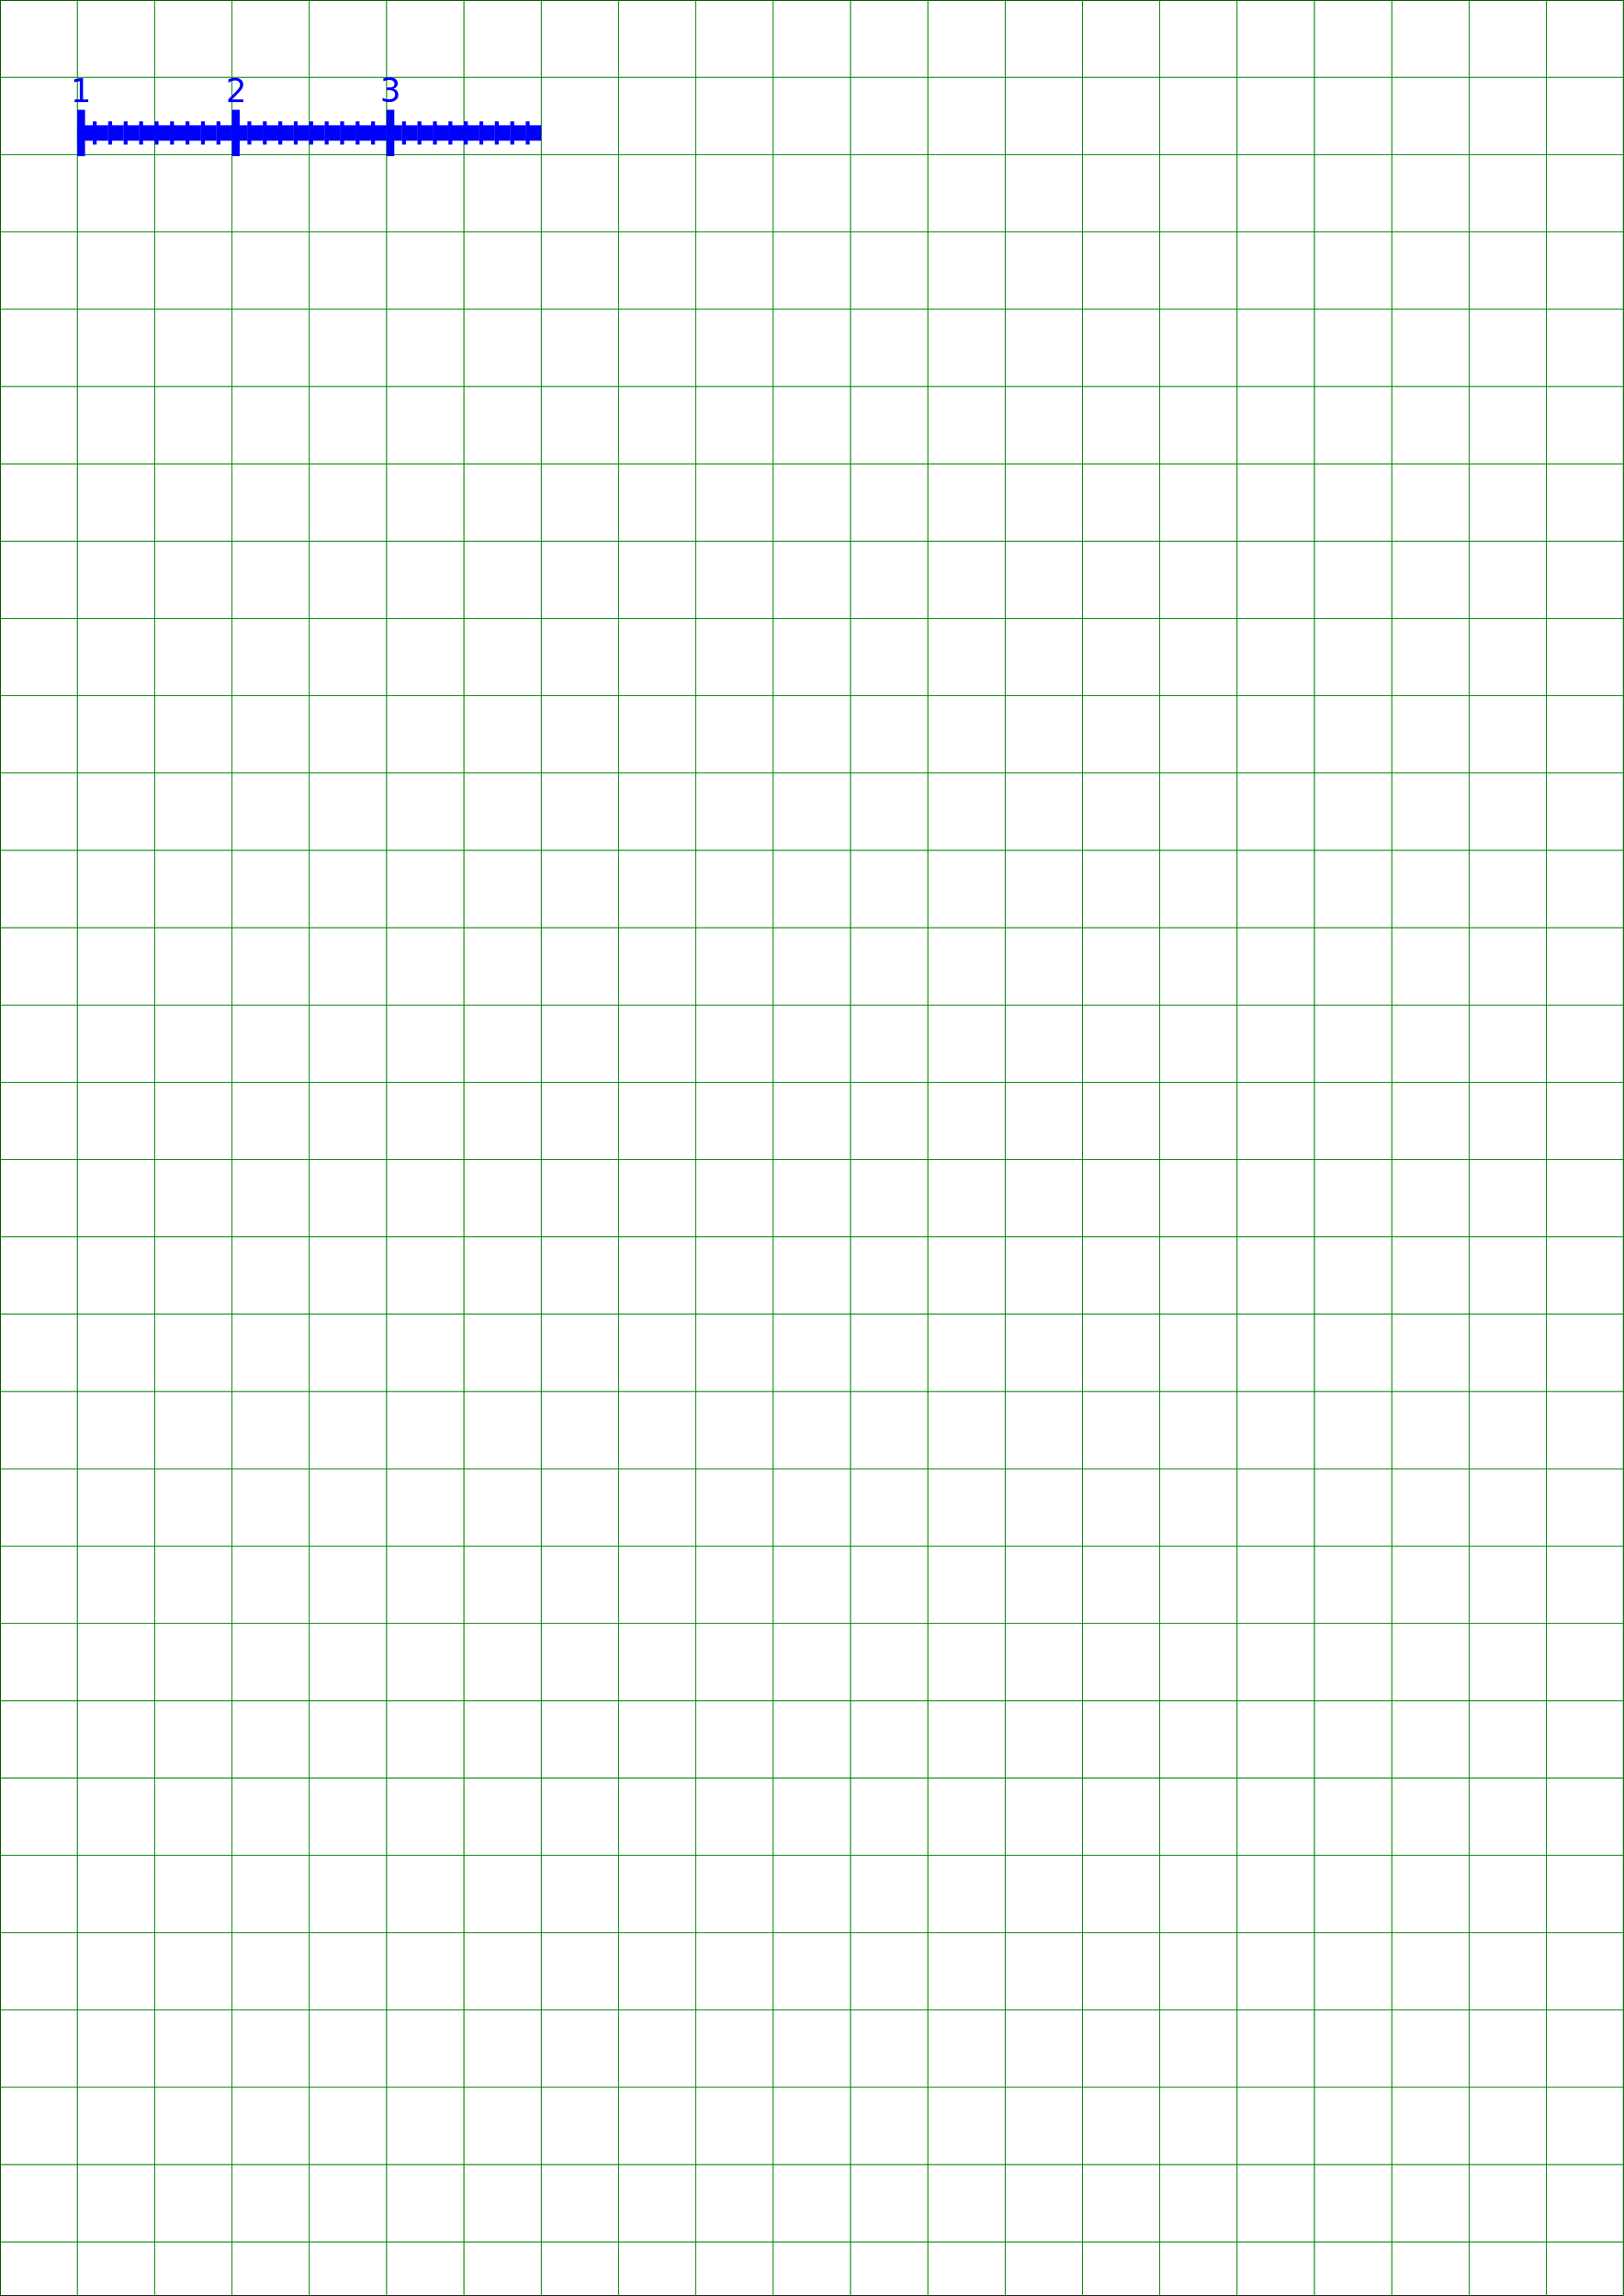
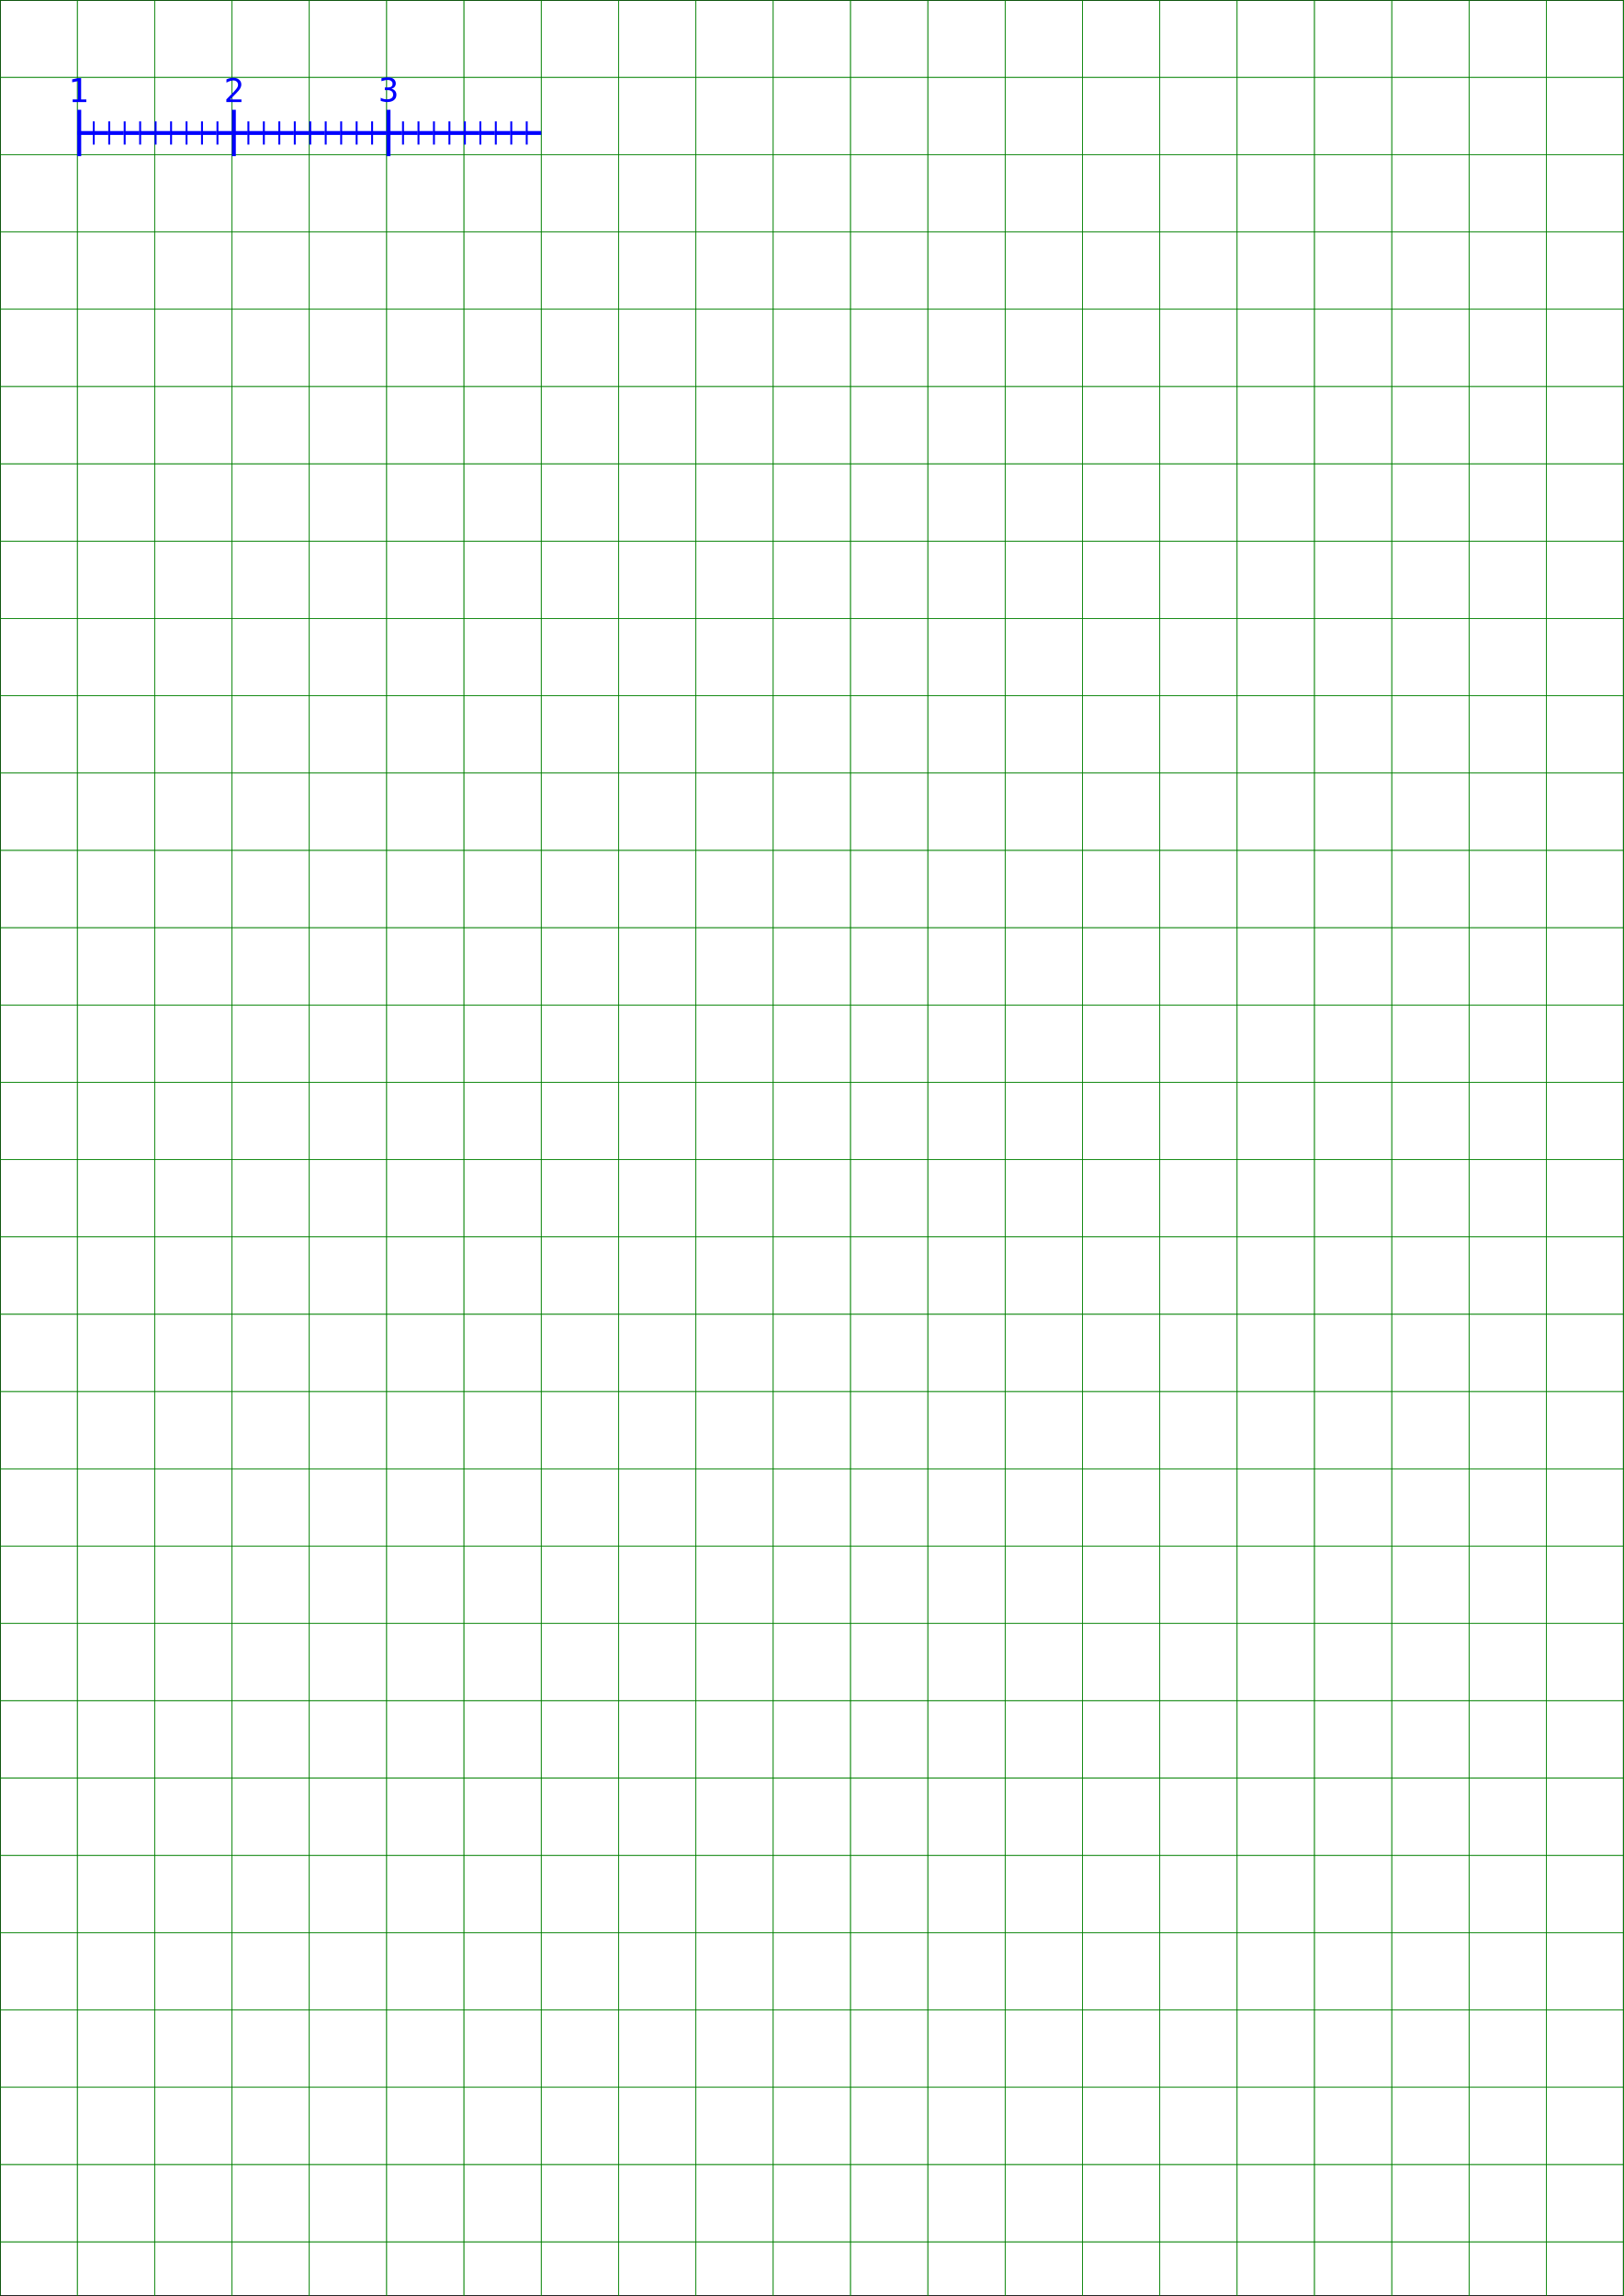
<svg xmlns="http://www.w3.org/2000/svg" viewBox="0 0 210 297" width="210mm" height="297mm">
  <g>
    <rect stroke="black" stroke-width="0.1" x="0.05" y="0.05" width="209.9" height="296.9" fill="white" />
  </g>
  <g>
    <line stroke="green" stroke-width="0.05" x1="0" y1="0" x2="210" y2="0" />
    <line stroke="green" stroke-width="0.05" x1="0" y1="10" x2="210" y2="10" />
    <line stroke="green" stroke-width="0.05" x1="0" y1="20" x2="210" y2="20" />
    <line stroke="green" stroke-width="0.05" x1="0" y1="30" x2="210" y2="30" />
    <line stroke="green" stroke-width="0.05" x1="0" y1="40" x2="210" y2="40" />
    <line stroke="green" stroke-width="0.05" x1="0" y1="50" x2="210" y2="50" />
    <line stroke="green" stroke-width="0.05" x1="0" y1="60" x2="210" y2="60" />
    <line stroke="green" stroke-width="0.05" x1="0" y1="70" x2="210" y2="70" />
    <line stroke="green" stroke-width="0.05" x1="0" y1="80" x2="210" y2="80" />
    <line stroke="green" stroke-width="0.05" x1="0" y1="90" x2="210" y2="90" />
    <line stroke="green" stroke-width="0.05" x1="0" y1="100" x2="210" y2="100" />
    <line stroke="green" stroke-width="0.05" x1="0" y1="110" x2="210" y2="110" />
    <line stroke="green" stroke-width="0.05" x1="0" y1="120" x2="210" y2="120" />
    <line stroke="green" stroke-width="0.05" x1="0" y1="130" x2="210" y2="130" />
    <line stroke="green" stroke-width="0.05" x1="0" y1="140" x2="210" y2="140" />
    <line stroke="green" stroke-width="0.05" x1="0" y1="150" x2="210" y2="150" />
    <line stroke="green" stroke-width="0.05" x1="0" y1="160" x2="210" y2="160" />
    <line stroke="green" stroke-width="0.05" x1="0" y1="170" x2="210" y2="170" />
    <line stroke="green" stroke-width="0.05" x1="0" y1="180" x2="210" y2="180" />
    <line stroke="green" stroke-width="0.05" x1="0" y1="190" x2="210" y2="190" />
    <line stroke="green" stroke-width="0.05" x1="0" y1="200" x2="210" y2="200" />
    <line stroke="green" stroke-width="0.05" x1="0" y1="210" x2="210" y2="210" />
    <line stroke="green" stroke-width="0.05" x1="0" y1="220" x2="210" y2="220" />
    <line stroke="green" stroke-width="0.05" x1="0" y1="230" x2="210" y2="230" />
    <line stroke="green" stroke-width="0.05" x1="0" y1="240" x2="210" y2="240" />
    <line stroke="green" stroke-width="0.05" x1="0" y1="250" x2="210" y2="250" />
    <line stroke="green" stroke-width="0.05" x1="0" y1="260" x2="210" y2="260" />
    <line stroke="green" stroke-width="0.05" x1="0" y1="270" x2="210" y2="270" />
    <line stroke="green" stroke-width="0.05" x1="0" y1="280" x2="210" y2="280" />
    <line stroke="green" stroke-width="0.05" x1="0" y1="290" x2="210" y2="290" />
    <line stroke="green" stroke-width="0.05" x1="0" y1="0" x2="0" y2="297" />
    <line stroke="green" stroke-width="0.05" x1="10" y1="0" x2="10" y2="297" />
    <line stroke="green" stroke-width="0.05" x1="20" y1="0" x2="20" y2="297" />
    <line stroke="green" stroke-width="0.05" x1="30" y1="0" x2="30" y2="297" />
    <line stroke="green" stroke-width="0.05" x1="40" y1="0" x2="40" y2="297" />
    <line stroke="green" stroke-width="0.05" x1="50" y1="0" x2="50" y2="297" />
    <line stroke="green" stroke-width="0.05" x1="60" y1="0" x2="60" y2="297" />
    <line stroke="green" stroke-width="0.05" x1="70" y1="0" x2="70" y2="297" />
    <line stroke="green" stroke-width="0.05" x1="80" y1="0" x2="80" y2="297" />
    <line stroke="green" stroke-width="0.05" x1="90" y1="0" x2="90" y2="297" />
    <line stroke="green" stroke-width="0.05" x1="100" y1="0" x2="100" y2="297" />
    <line stroke="green" stroke-width="0.05" x1="110" y1="0" x2="110" y2="297" />
    <line stroke="green" stroke-width="0.05" x1="120" y1="0" x2="120" y2="297" />
    <line stroke="green" stroke-width="0.05" x1="130" y1="0" x2="130" y2="297" />
    <line stroke="green" stroke-width="0.05" x1="140" y1="0" x2="140" y2="297" />
    <line stroke="green" stroke-width="0.05" x1="150" y1="0" x2="150" y2="297" />
    <line stroke="green" stroke-width="0.05" x1="160" y1="0" x2="160" y2="297" />
    <line stroke="green" stroke-width="0.05" x1="170" y1="0" x2="170" y2="297" />
    <line stroke="green" stroke-width="0.05" x1="180" y1="0" x2="180" y2="297" />
    <line stroke="green" stroke-width="0.05" x1="190" y1="0" x2="190" y2="297" />
    <line stroke="green" stroke-width="0.05" x1="200" y1="0" x2="200" y2="297" />
    <line stroke="green" stroke-width="0.05" x1="210" y1="0" x2="210" y2="297" />
    <line stroke="green" stroke-width="0.1" x1="0" y1="0" x2="210" y2="0" />
    <line stroke="green" stroke-width="0.1" x1="0" y1="10" x2="210" y2="10" />
    <line stroke="green" stroke-width="0.1" x1="0" y1="20" x2="210" y2="20" />
    <line stroke="green" stroke-width="0.1" x1="0" y1="30" x2="210" y2="30" />
    <line stroke="green" stroke-width="0.1" x1="0" y1="40" x2="210" y2="40" />
    <line stroke="green" stroke-width="0.1" x1="0" y1="50" x2="210" y2="50" />
    <line stroke="green" stroke-width="0.1" x1="0" y1="60" x2="210" y2="60" />
    <line stroke="green" stroke-width="0.1" x1="0" y1="70" x2="210" y2="70" />
    <line stroke="green" stroke-width="0.1" x1="0" y1="80" x2="210" y2="80" />
    <line stroke="green" stroke-width="0.1" x1="0" y1="90" x2="210" y2="90" />
    <line stroke="green" stroke-width="0.1" x1="0" y1="100" x2="210" y2="100" />
    <line stroke="green" stroke-width="0.1" x1="0" y1="110" x2="210" y2="110" />
    <line stroke="green" stroke-width="0.1" x1="0" y1="120" x2="210" y2="120" />
    <line stroke="green" stroke-width="0.1" x1="0" y1="130" x2="210" y2="130" />
    <line stroke="green" stroke-width="0.1" x1="0" y1="140" x2="210" y2="140" />
    <line stroke="green" stroke-width="0.1" x1="0" y1="150" x2="210" y2="150" />
    <line stroke="green" stroke-width="0.1" x1="0" y1="160" x2="210" y2="160" />
    <line stroke="green" stroke-width="0.1" x1="0" y1="170" x2="210" y2="170" />
    <line stroke="green" stroke-width="0.1" x1="0" y1="180" x2="210" y2="180" />
    <line stroke="green" stroke-width="0.1" x1="0" y1="190" x2="210" y2="190" />
    <line stroke="green" stroke-width="0.1" x1="0" y1="200" x2="210" y2="200" />
    <line stroke="green" stroke-width="0.1" x1="0" y1="210" x2="210" y2="210" />
    <line stroke="green" stroke-width="0.1" x1="0" y1="220" x2="210" y2="220" />
    <line stroke="green" stroke-width="0.1" x1="0" y1="230" x2="210" y2="230" />
    <line stroke="green" stroke-width="0.1" x1="0" y1="240" x2="210" y2="240" />
    <line stroke="green" stroke-width="0.1" x1="0" y1="250" x2="210" y2="250" />
    <line stroke="green" stroke-width="0.1" x1="0" y1="260" x2="210" y2="260" />
    <line stroke="green" stroke-width="0.1" x1="0" y1="270" x2="210" y2="270" />
    <line stroke="green" stroke-width="0.1" x1="0" y1="280" x2="210" y2="280" />
    <line stroke="green" stroke-width="0.1" x1="0" y1="290" x2="210" y2="290" />
    <line stroke="green" stroke-width="0.1" x1="0" y1="0" x2="0" y2="297" />
    <line stroke="green" stroke-width="0.1" x1="10" y1="0" x2="10" y2="297" />
    <line stroke="green" stroke-width="0.1" x1="20" y1="0" x2="20" y2="297" />
    <line stroke="green" stroke-width="0.1" x1="30" y1="0" x2="30" y2="297" />
    <line stroke="green" stroke-width="0.1" x1="40" y1="0" x2="40" y2="297" />
    <line stroke="green" stroke-width="0.1" x1="50" y1="0" x2="50" y2="297" />
    <line stroke="green" stroke-width="0.1" x1="60" y1="0" x2="60" y2="297" />
    <line stroke="green" stroke-width="0.1" x1="70" y1="0" x2="70" y2="297" />
    <line stroke="green" stroke-width="0.1" x1="80" y1="0" x2="80" y2="297" />
    <line stroke="green" stroke-width="0.1" x1="90" y1="0" x2="90" y2="297" />
    <line stroke="green" stroke-width="0.1" x1="100" y1="0" x2="100" y2="297" />
    <line stroke="green" stroke-width="0.1" x1="110" y1="0" x2="110" y2="297" />
    <line stroke="green" stroke-width="0.1" x1="120" y1="0" x2="120" y2="297" />
    <line stroke="green" stroke-width="0.1" x1="130" y1="0" x2="130" y2="297" />
    <line stroke="green" stroke-width="0.1" x1="140" y1="0" x2="140" y2="297" />
    <line stroke="green" stroke-width="0.1" x1="150" y1="0" x2="150" y2="297" />
    <line stroke="green" stroke-width="0.1" x1="160" y1="0" x2="160" y2="297" />
    <line stroke="green" stroke-width="0.1" x1="170" y1="0" x2="170" y2="297" />
    <line stroke="green" stroke-width="0.1" x1="180" y1="0" x2="180" y2="297" />
    <line stroke="green" stroke-width="0.1" x1="190" y1="0" x2="190" y2="297" />
    <line stroke="green" stroke-width="0.1" x1="200" y1="0" x2="200" y2="297" />
    <line stroke="green" stroke-width="0.1" x1="210" y1="0" x2="210" y2="297" />
  </g>
  <g>
-     <line stroke="blue" stroke-width="1" x1="10.5" y1="14.202" x2="10.5" y2="20.202" />
-     <text font-family="DejaVu Sans" font-size="4.233" fill="blue" x="9.116" y="13.202">1</text>
-     <line stroke="blue" stroke-width="2" x1="10" y1="17.202" x2="12" y2="17.202" />
-     <line stroke="blue" stroke-width="0.5" x1="12.25" y1="15.702" x2="12.25" y2="18.702" />
-     <line stroke="blue" stroke-width="2" x1="12" y1="17.202" x2="14" y2="17.202" />
-     <line stroke="blue" stroke-width="0.5" x1="14.25" y1="15.702" x2="14.25" y2="18.702" />
-     <line stroke="blue" stroke-width="2" x1="14" y1="17.202" x2="16" y2="17.202" />
-     <line stroke="blue" stroke-width="0.5" x1="16.25" y1="15.702" x2="16.25" y2="18.702" />
-     <line stroke="blue" stroke-width="2" x1="16" y1="17.202" x2="18" y2="17.202" />
-     <line stroke="blue" stroke-width="0.5" x1="18.25" y1="15.702" x2="18.25" y2="18.702" />
-     <line stroke="blue" stroke-width="2" x1="18" y1="17.202" x2="20" y2="17.202" />
-     <line stroke="blue" stroke-width="0.5" x1="20.25" y1="15.702" x2="20.25" y2="18.702" />
-     <line stroke="blue" stroke-width="2" x1="20" y1="17.202" x2="22" y2="17.202" />
-     <line stroke="blue" stroke-width="0.5" x1="22.25" y1="15.702" x2="22.25" y2="18.702" />
-     <line stroke="blue" stroke-width="2" x1="22" y1="17.202" x2="24" y2="17.202" />
-     <line stroke="blue" stroke-width="0.5" x1="24.25" y1="15.702" x2="24.25" y2="18.702" />
-     <line stroke="blue" stroke-width="2" x1="24" y1="17.202" x2="26" y2="17.202" />
-     <line stroke="blue" stroke-width="0.5" x1="26.25" y1="15.702" x2="26.25" y2="18.702" />
-     <line stroke="blue" stroke-width="2" x1="26" y1="17.202" x2="28" y2="17.202" />
-     <line stroke="blue" stroke-width="0.5" x1="28.25" y1="15.702" x2="28.25" y2="18.702" />
-     <line stroke="blue" stroke-width="2" x1="28" y1="17.202" x2="30" y2="17.202" />
-     <line stroke="blue" stroke-width="1" x1="30.5" y1="14.202" x2="30.5" y2="20.202" />
-     <text font-family="DejaVu Sans" font-size="4.233" fill="blue" x="29.21" y="13.202">2</text>
-     <line stroke="blue" stroke-width="2" x1="30" y1="17.202" x2="32" y2="17.202" />
-     <line stroke="blue" stroke-width="0.5" x1="32.25" y1="15.702" x2="32.25" y2="18.702" />
-     <line stroke="blue" stroke-width="2" x1="32" y1="17.202" x2="34" y2="17.202" />
-     <line stroke="blue" stroke-width="0.5" x1="34.25" y1="15.702" x2="34.25" y2="18.702" />
-     <line stroke="blue" stroke-width="2" x1="34" y1="17.202" x2="36" y2="17.202" />
-     <line stroke="blue" stroke-width="0.5" x1="36.25" y1="15.702" x2="36.25" y2="18.702" />
-     <line stroke="blue" stroke-width="2" x1="36" y1="17.202" x2="38" y2="17.202" />
-     <line stroke="blue" stroke-width="0.5" x1="38.25" y1="15.702" x2="38.25" y2="18.702" />
-     <line stroke="blue" stroke-width="2" x1="38" y1="17.202" x2="40" y2="17.202" />
-     <line stroke="blue" stroke-width="0.5" x1="40.25" y1="15.702" x2="40.25" y2="18.702" />
-     <line stroke="blue" stroke-width="2" x1="40" y1="17.202" x2="42" y2="17.202" />
-     <line stroke="blue" stroke-width="0.5" x1="42.25" y1="15.702" x2="42.25" y2="18.702" />
-     <line stroke="blue" stroke-width="2" x1="42" y1="17.202" x2="44" y2="17.202" />
-     <line stroke="blue" stroke-width="0.5" x1="44.25" y1="15.702" x2="44.25" y2="18.702" />
-     <line stroke="blue" stroke-width="2" x1="44" y1="17.202" x2="46" y2="17.202" />
-     <line stroke="blue" stroke-width="0.5" x1="46.25" y1="15.702" x2="46.25" y2="18.702" />
-     <line stroke="blue" stroke-width="2" x1="46" y1="17.202" x2="48" y2="17.202" />
-     <line stroke="blue" stroke-width="0.5" x1="48.25" y1="15.702" x2="48.25" y2="18.702" />
-     <line stroke="blue" stroke-width="2" x1="48" y1="17.202" x2="50" y2="17.202" />
-     <line stroke="blue" stroke-width="1" x1="50.5" y1="14.202" x2="50.5" y2="20.202" />
-     <text font-family="DejaVu Sans" font-size="4.233" fill="blue" x="49.162" y="13.142">3</text>
-     <line stroke="blue" stroke-width="2" x1="50" y1="17.202" x2="52" y2="17.202" />
-     <line stroke="blue" stroke-width="0.5" x1="52.25" y1="15.702" x2="52.25" y2="18.702" />
-     <line stroke="blue" stroke-width="2" x1="52" y1="17.202" x2="54" y2="17.202" />
-     <line stroke="blue" stroke-width="0.5" x1="54.25" y1="15.702" x2="54.25" y2="18.702" />
-     <line stroke="blue" stroke-width="2" x1="54" y1="17.202" x2="56" y2="17.202" />
-     <line stroke="blue" stroke-width="0.5" x1="56.25" y1="15.702" x2="56.25" y2="18.702" />
-     <line stroke="blue" stroke-width="2" x1="56" y1="17.202" x2="58" y2="17.202" />
-     <line stroke="blue" stroke-width="0.5" x1="58.25" y1="15.702" x2="58.25" y2="18.702" />
-     <line stroke="blue" stroke-width="2" x1="58" y1="17.202" x2="60" y2="17.202" />
-     <line stroke="blue" stroke-width="0.5" x1="60.25" y1="15.702" x2="60.25" y2="18.702" />
-     <line stroke="blue" stroke-width="2" x1="60" y1="17.202" x2="62" y2="17.202" />
-     <line stroke="blue" stroke-width="0.5" x1="62.25" y1="15.702" x2="62.25" y2="18.702" />
-     <line stroke="blue" stroke-width="2" x1="62" y1="17.202" x2="64" y2="17.202" />
-     <line stroke="blue" stroke-width="0.5" x1="64.25" y1="15.702" x2="64.25" y2="18.702" />
-     <line stroke="blue" stroke-width="2" x1="64" y1="17.202" x2="66" y2="17.202" />
-     <line stroke="blue" stroke-width="0.5" x1="66.25" y1="15.702" x2="66.25" y2="18.702" />
-     <line stroke="blue" stroke-width="2" x1="66" y1="17.202" x2="68" y2="17.202" />
-     <line stroke="blue" stroke-width="0.5" x1="68.25" y1="15.702" x2="68.25" y2="18.702" />
-     <line stroke="blue" stroke-width="2" x1="68" y1="17.202" x2="70" y2="17.202" />
+     <line stroke="blue" stroke-width="0.5" x1="10.25" y1="14.202" x2="10.25" y2="20.202" />
+     <text font-family="DejaVu Sans" font-size="4.233" fill="blue" x="8.866" y="13.202">1</text>
+     <line stroke="blue" stroke-width="0.5" x1="10" y1="17.202" x2="12" y2="17.202" />
+     <line stroke="blue" stroke-width="0.25" x1="12.125" y1="15.702" x2="12.125" y2="18.702" />
+     <line stroke="blue" stroke-width="0.5" x1="12" y1="17.202" x2="14" y2="17.202" />
+     <line stroke="blue" stroke-width="0.25" x1="14.125" y1="15.702" x2="14.125" y2="18.702" />
+     <line stroke="blue" stroke-width="0.5" x1="14" y1="17.202" x2="16" y2="17.202" />
+     <line stroke="blue" stroke-width="0.25" x1="16.125" y1="15.702" x2="16.125" y2="18.702" />
+     <line stroke="blue" stroke-width="0.5" x1="16" y1="17.202" x2="18" y2="17.202" />
+     <line stroke="blue" stroke-width="0.25" x1="18.125" y1="15.702" x2="18.125" y2="18.702" />
+     <line stroke="blue" stroke-width="0.5" x1="18" y1="17.202" x2="20" y2="17.202" />
+     <line stroke="blue" stroke-width="0.25" x1="20.125" y1="15.702" x2="20.125" y2="18.702" />
+     <line stroke="blue" stroke-width="0.5" x1="20" y1="17.202" x2="22" y2="17.202" />
+     <line stroke="blue" stroke-width="0.25" x1="22.125" y1="15.702" x2="22.125" y2="18.702" />
+     <line stroke="blue" stroke-width="0.5" x1="22" y1="17.202" x2="24" y2="17.202" />
+     <line stroke="blue" stroke-width="0.25" x1="24.125" y1="15.702" x2="24.125" y2="18.702" />
+     <line stroke="blue" stroke-width="0.5" x1="24" y1="17.202" x2="26" y2="17.202" />
+     <line stroke="blue" stroke-width="0.25" x1="26.125" y1="15.702" x2="26.125" y2="18.702" />
+     <line stroke="blue" stroke-width="0.5" x1="26" y1="17.202" x2="28" y2="17.202" />
+     <line stroke="blue" stroke-width="0.25" x1="28.125" y1="15.702" x2="28.125" y2="18.702" />
+     <line stroke="blue" stroke-width="0.5" x1="28" y1="17.202" x2="30" y2="17.202" />
+     <line stroke="blue" stroke-width="0.5" x1="30.25" y1="14.202" x2="30.25" y2="20.202" />
+     <text font-family="DejaVu Sans" font-size="4.233" fill="blue" x="28.96" y="13.202">2</text>
+     <line stroke="blue" stroke-width="0.5" x1="30" y1="17.202" x2="32" y2="17.202" />
+     <line stroke="blue" stroke-width="0.25" x1="32.125" y1="15.702" x2="32.125" y2="18.702" />
+     <line stroke="blue" stroke-width="0.5" x1="32" y1="17.202" x2="34" y2="17.202" />
+     <line stroke="blue" stroke-width="0.25" x1="34.125" y1="15.702" x2="34.125" y2="18.702" />
+     <line stroke="blue" stroke-width="0.5" x1="34" y1="17.202" x2="36" y2="17.202" />
+     <line stroke="blue" stroke-width="0.25" x1="36.125" y1="15.702" x2="36.125" y2="18.702" />
+     <line stroke="blue" stroke-width="0.5" x1="36" y1="17.202" x2="38" y2="17.202" />
+     <line stroke="blue" stroke-width="0.25" x1="38.125" y1="15.702" x2="38.125" y2="18.702" />
+     <line stroke="blue" stroke-width="0.5" x1="38" y1="17.202" x2="40" y2="17.202" />
+     <line stroke="blue" stroke-width="0.25" x1="40.125" y1="15.702" x2="40.125" y2="18.702" />
+     <line stroke="blue" stroke-width="0.5" x1="40" y1="17.202" x2="42" y2="17.202" />
+     <line stroke="blue" stroke-width="0.25" x1="42.125" y1="15.702" x2="42.125" y2="18.702" />
+     <line stroke="blue" stroke-width="0.5" x1="42" y1="17.202" x2="44" y2="17.202" />
+     <line stroke="blue" stroke-width="0.25" x1="44.125" y1="15.702" x2="44.125" y2="18.702" />
+     <line stroke="blue" stroke-width="0.5" x1="44" y1="17.202" x2="46" y2="17.202" />
+     <line stroke="blue" stroke-width="0.25" x1="46.125" y1="15.702" x2="46.125" y2="18.702" />
+     <line stroke="blue" stroke-width="0.5" x1="46" y1="17.202" x2="48" y2="17.202" />
+     <line stroke="blue" stroke-width="0.25" x1="48.125" y1="15.702" x2="48.125" y2="18.702" />
+     <line stroke="blue" stroke-width="0.5" x1="48" y1="17.202" x2="50" y2="17.202" />
+     <line stroke="blue" stroke-width="0.5" x1="50.25" y1="14.202" x2="50.25" y2="20.202" />
+     <text font-family="DejaVu Sans" font-size="4.233" fill="blue" x="48.912" y="13.142">3</text>
+     <line stroke="blue" stroke-width="0.5" x1="50" y1="17.202" x2="52" y2="17.202" />
+     <line stroke="blue" stroke-width="0.25" x1="52.125" y1="15.702" x2="52.125" y2="18.702" />
+     <line stroke="blue" stroke-width="0.5" x1="52" y1="17.202" x2="54" y2="17.202" />
+     <line stroke="blue" stroke-width="0.25" x1="54.125" y1="15.702" x2="54.125" y2="18.702" />
+     <line stroke="blue" stroke-width="0.5" x1="54" y1="17.202" x2="56" y2="17.202" />
+     <line stroke="blue" stroke-width="0.25" x1="56.125" y1="15.702" x2="56.125" y2="18.702" />
+     <line stroke="blue" stroke-width="0.5" x1="56" y1="17.202" x2="58" y2="17.202" />
+     <line stroke="blue" stroke-width="0.25" x1="58.125" y1="15.702" x2="58.125" y2="18.702" />
+     <line stroke="blue" stroke-width="0.5" x1="58" y1="17.202" x2="60" y2="17.202" />
+     <line stroke="blue" stroke-width="0.25" x1="60.125" y1="15.702" x2="60.125" y2="18.702" />
+     <line stroke="blue" stroke-width="0.5" x1="60" y1="17.202" x2="62" y2="17.202" />
+     <line stroke="blue" stroke-width="0.25" x1="62.125" y1="15.702" x2="62.125" y2="18.702" />
+     <line stroke="blue" stroke-width="0.5" x1="62" y1="17.202" x2="64" y2="17.202" />
+     <line stroke="blue" stroke-width="0.25" x1="64.125" y1="15.702" x2="64.125" y2="18.702" />
+     <line stroke="blue" stroke-width="0.5" x1="64" y1="17.202" x2="66" y2="17.202" />
+     <line stroke="blue" stroke-width="0.25" x1="66.125" y1="15.702" x2="66.125" y2="18.702" />
+     <line stroke="blue" stroke-width="0.5" x1="66" y1="17.202" x2="68" y2="17.202" />
+     <line stroke="blue" stroke-width="0.25" x1="68.125" y1="15.702" x2="68.125" y2="18.702" />
+     <line stroke="blue" stroke-width="0.5" x1="68" y1="17.202" x2="70" y2="17.202" />
  </g>
</svg>
